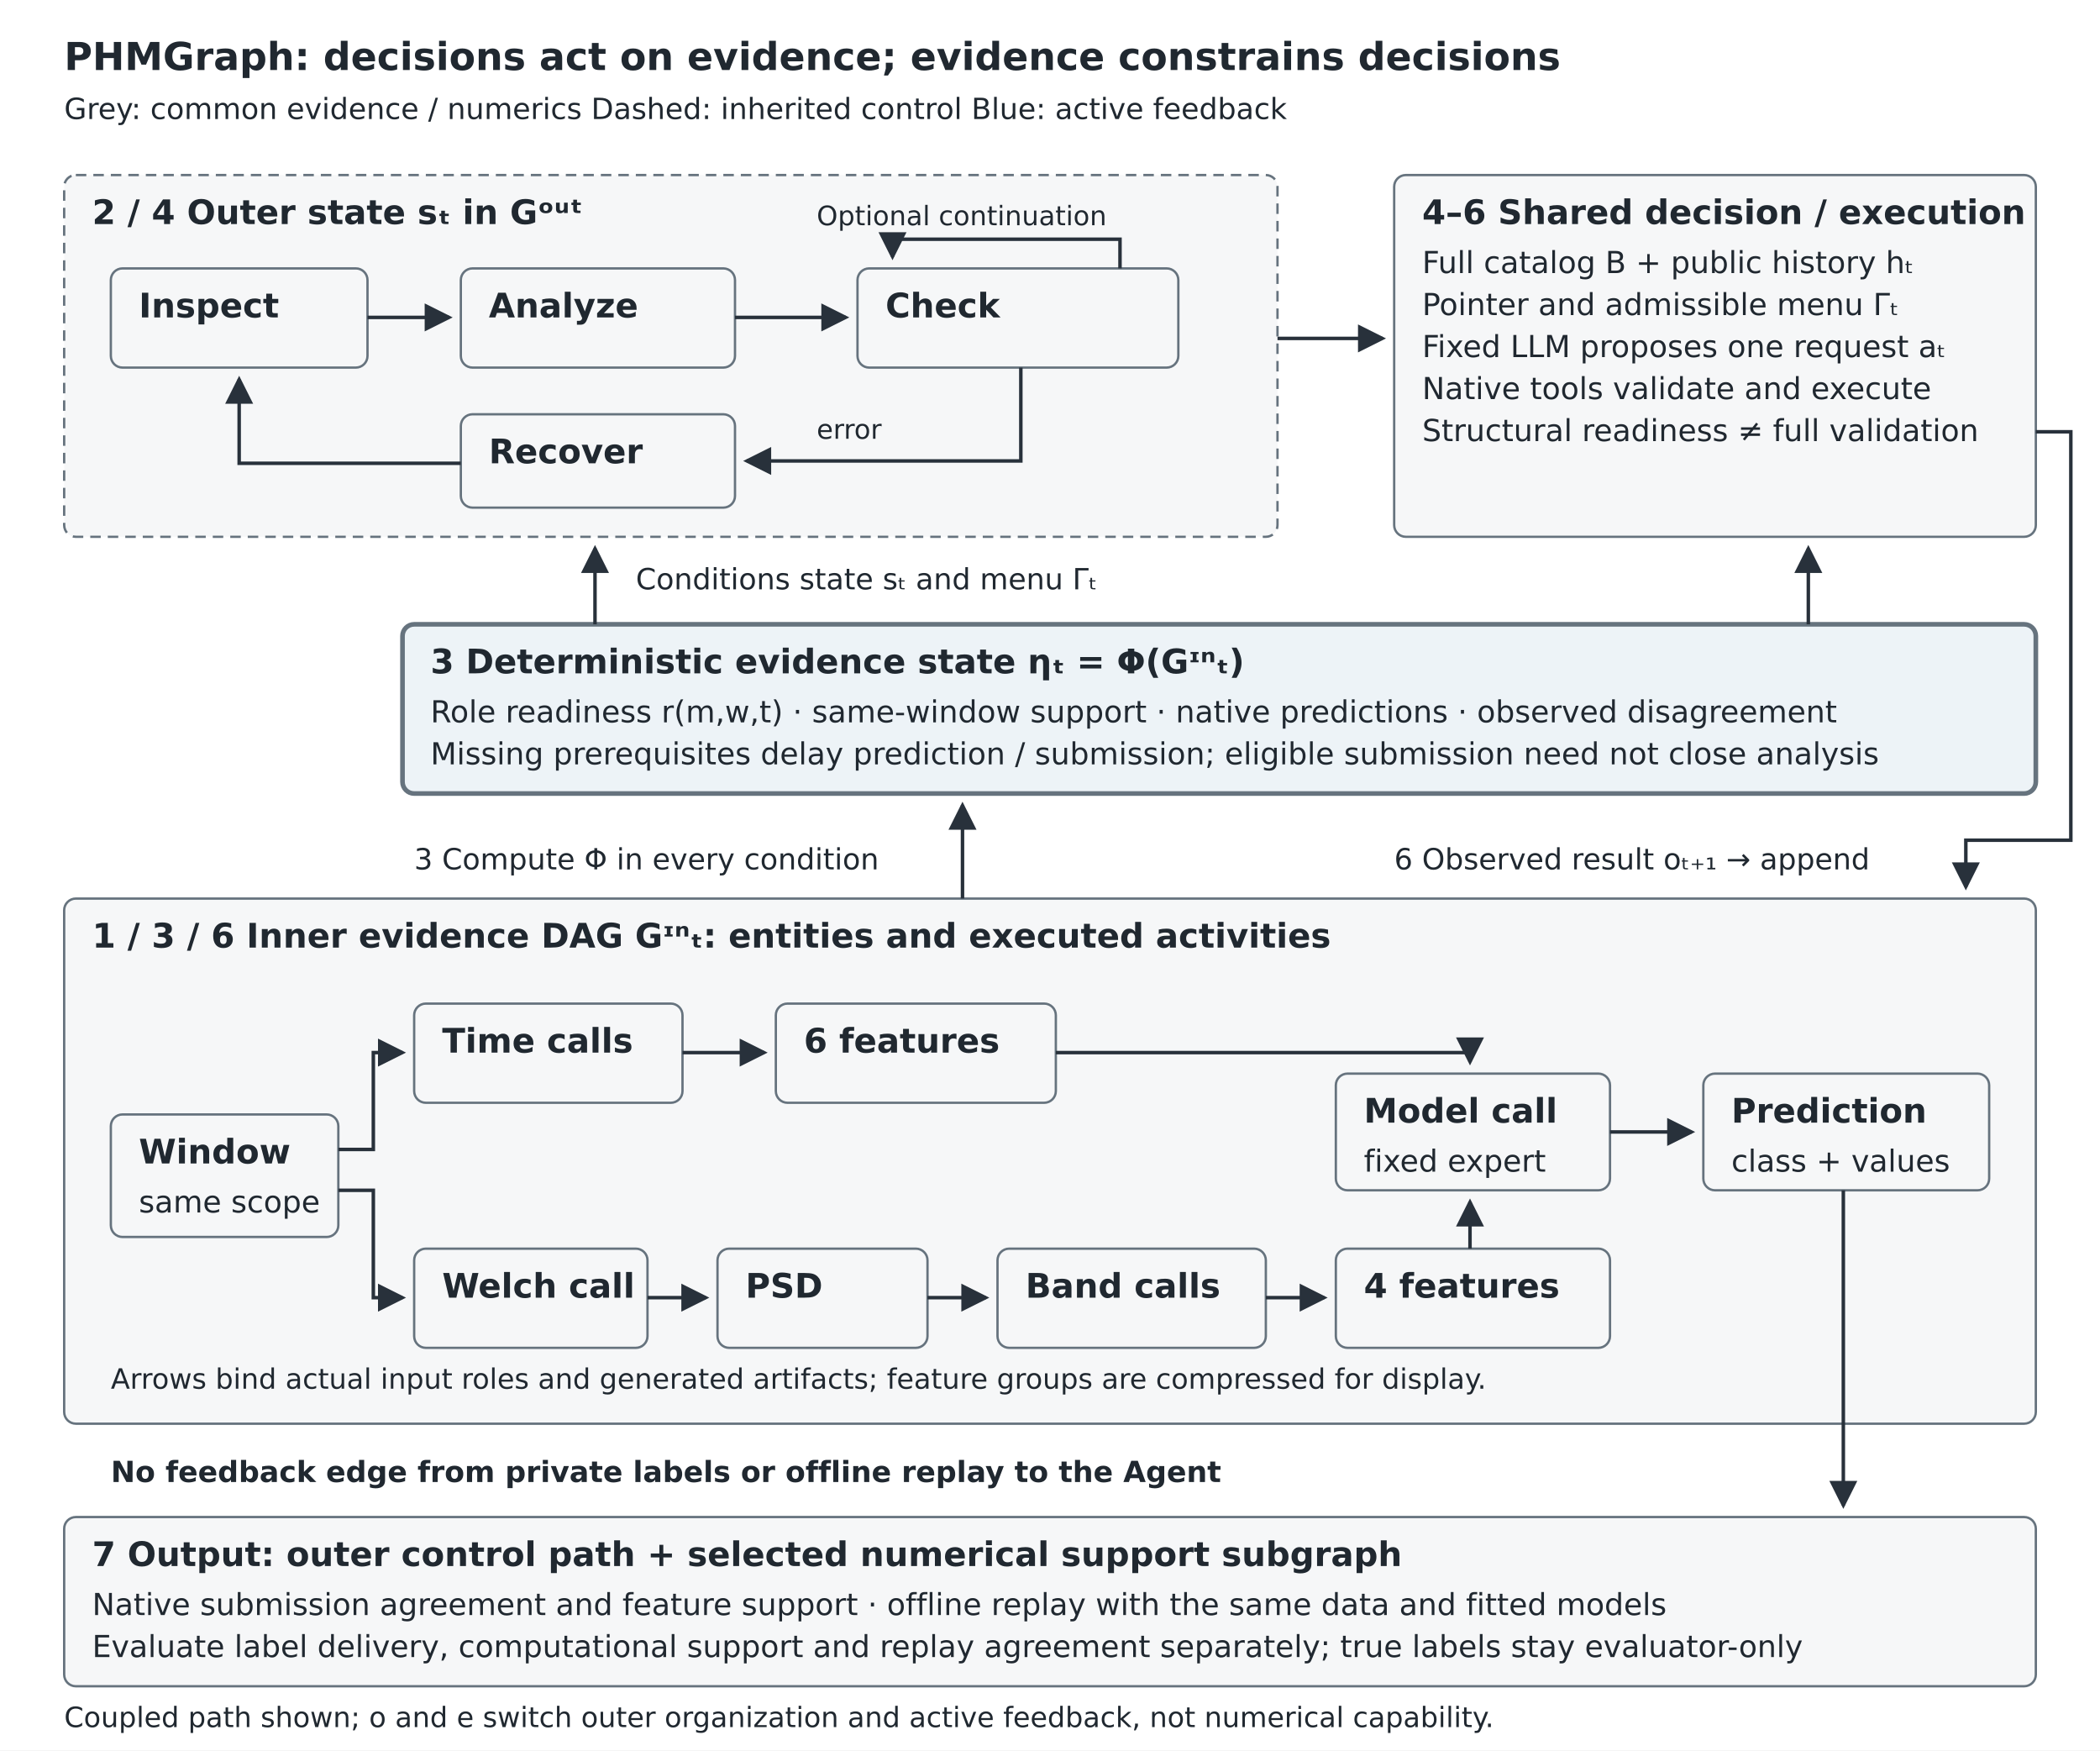
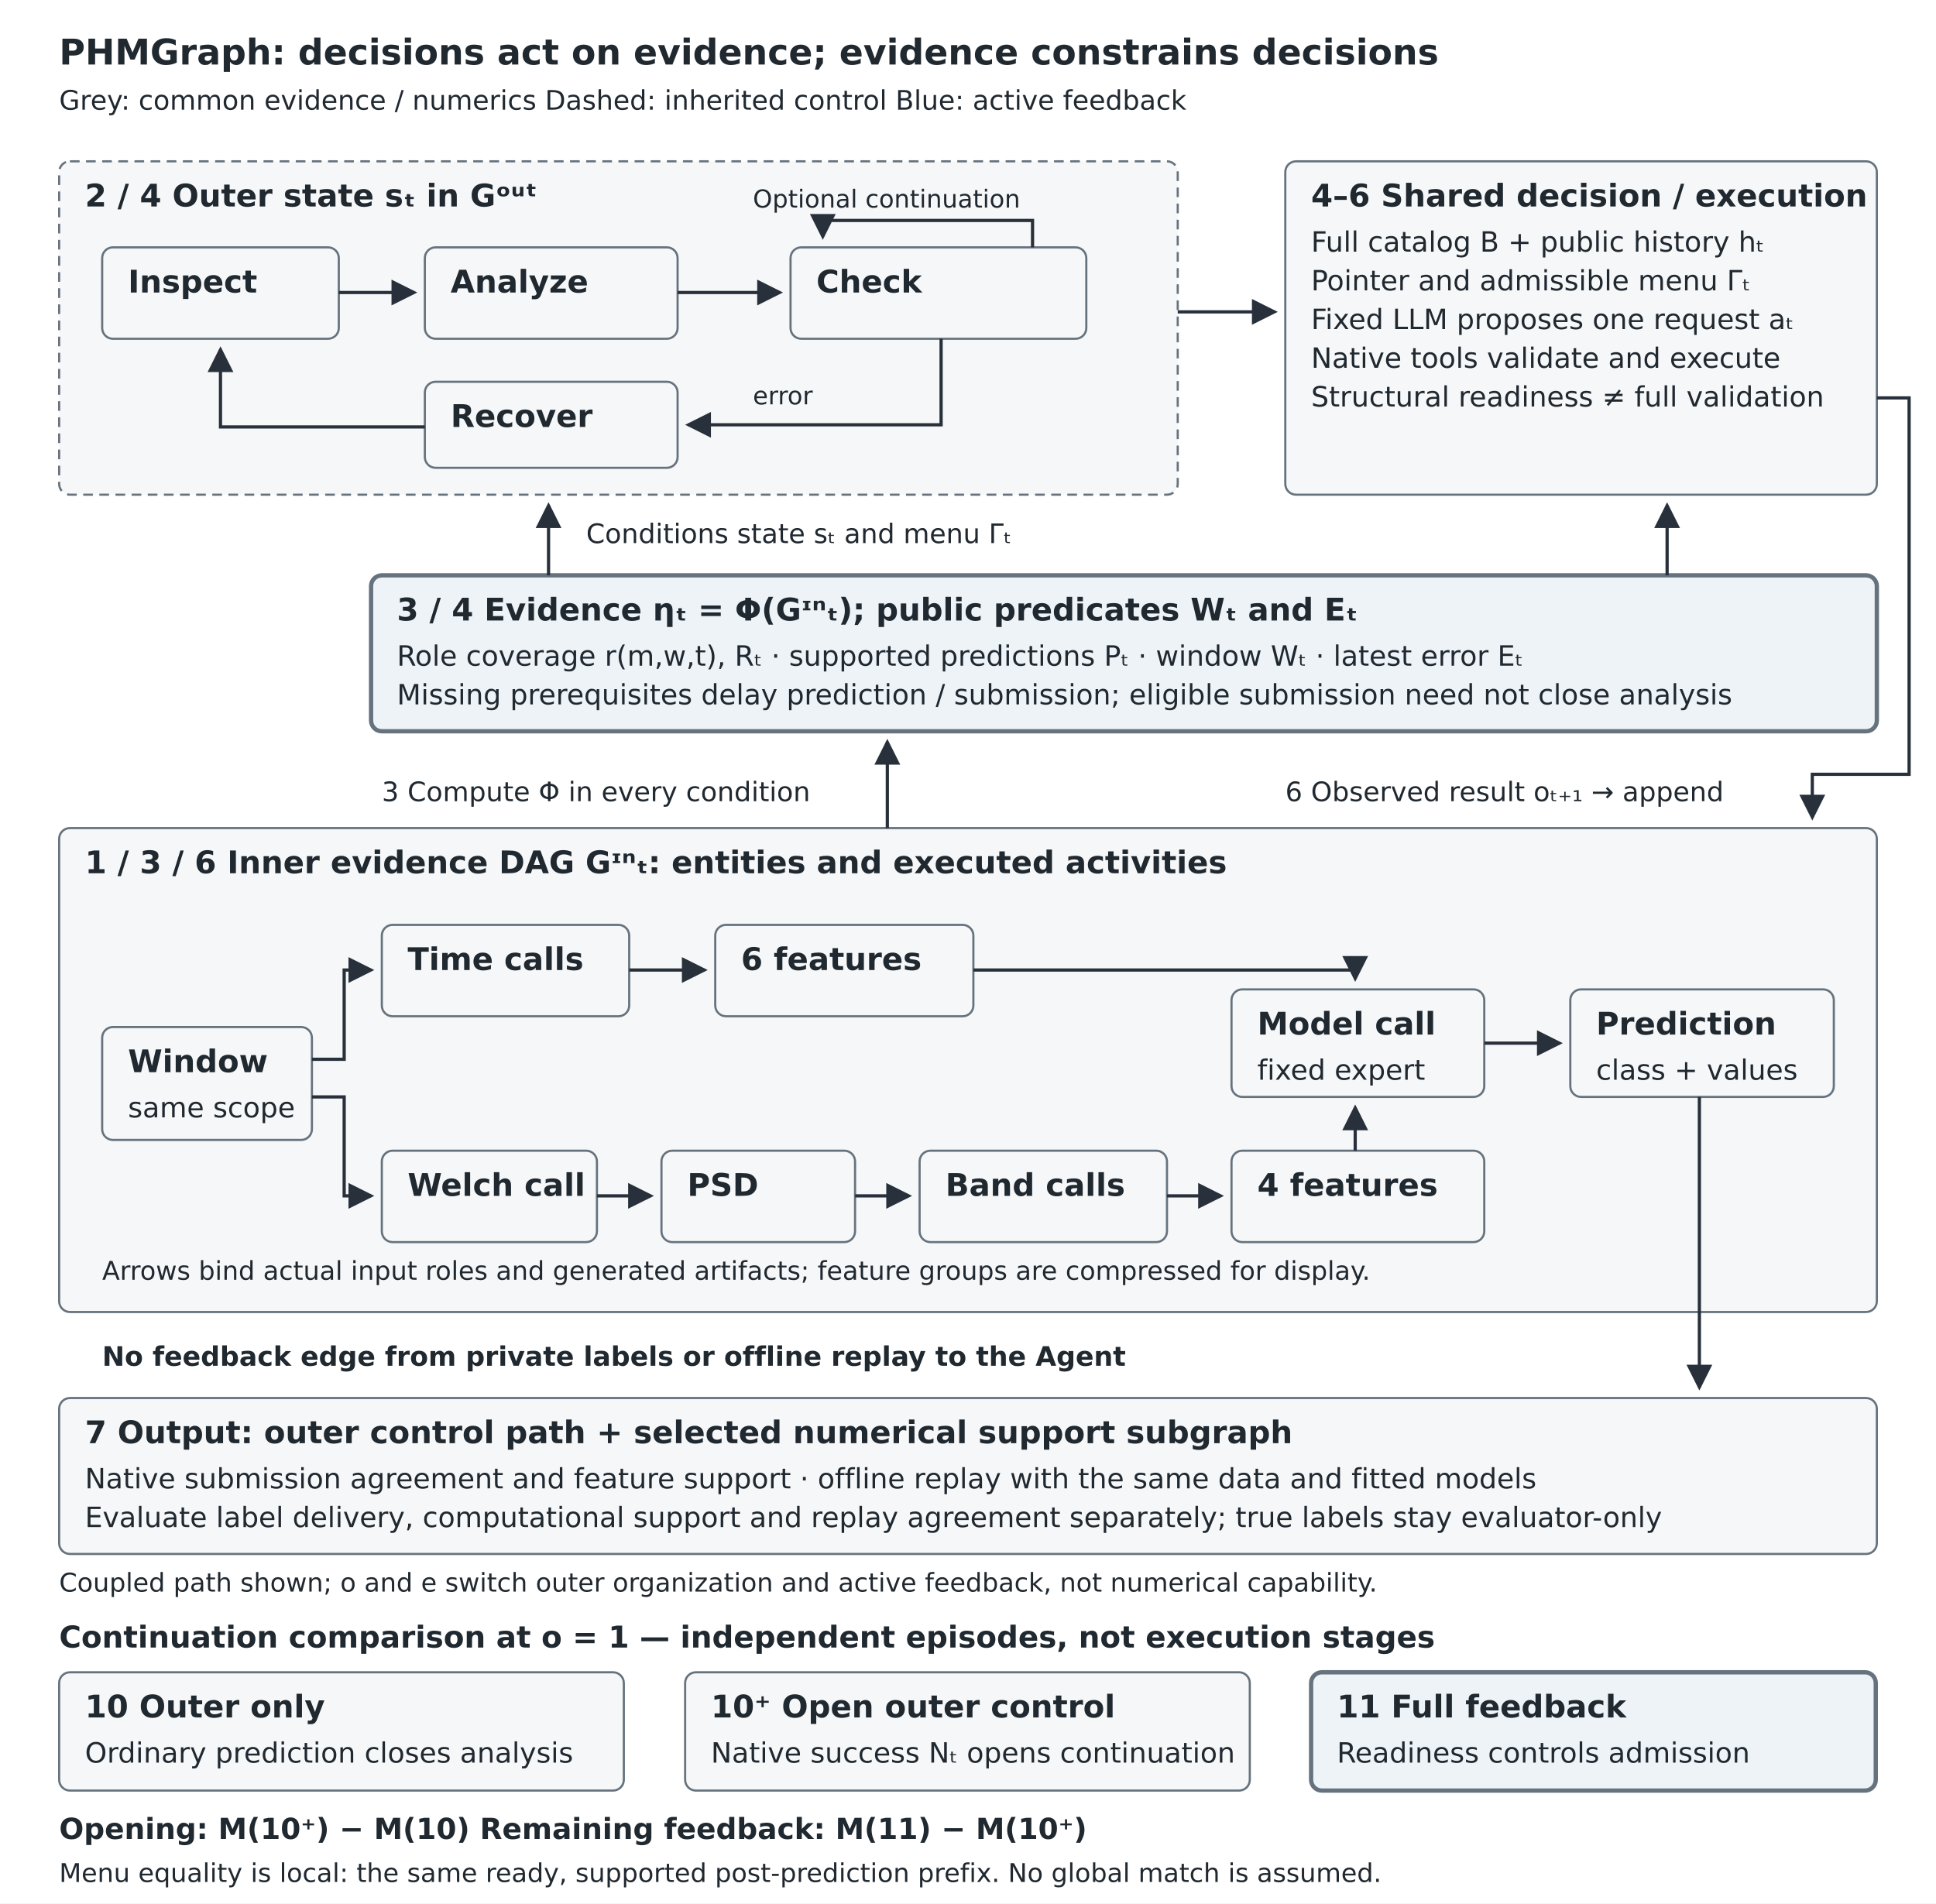
- <svg xmlns="http://www.w3.org/2000/svg" width="180mm" height="150mm" viewBox="0 0 1800 1500">
+ <svg xmlns="http://www.w3.org/2000/svg" width="180mm" height="177mm" viewBox="0 0 1800 1770">
  <defs>
    <marker id="arrow" markerWidth="8" markerHeight="8" refX="7" refY="4" orient="auto">
      <path d="M0 0 L8 4 L0 8 Z" fill="#28313b" />
    </marker>
  </defs>
-   <rect width="1800" height="1500" fill="white" />
+   <rect width="1800" height="1770" fill="white" />
  <g font-family="DejaVu Sans, Arial, sans-serif" fill="#202830">
    <text x="55" y="60" font-size="33" font-weight="bold" text-anchor="start">PHMGraph: decisions act on evidence; evidence constrains decisions</text>
    <text x="55" y="102" font-size="25" font-weight="normal" text-anchor="start">Grey: common evidence / numerics    Dashed: inherited control    Blue: active feedback</text>
    <g id="outer-graph">
      <rect x="55" y="150" width="1040" height="310" rx="10" fill="#f6f7f8" stroke="#66737e" stroke-width="2" stroke-dasharray="9 6" />
      <text x="79" y="192" font-size="29" font-weight="bold" text-anchor="start">2 / 4  Outer state sₜ in Gᵒᵘᵗ</text>
    </g>
    <g id="phase-inspect">
      <rect x="95" y="230" width="220" height="85" rx="10" fill="#f6f7f8" stroke="#66737e" stroke-width="2" />
      <text x="119" y="272" font-size="29" font-weight="bold" text-anchor="start">Inspect</text>
    </g>
    <g id="phase-analyze">
      <rect x="395" y="230" width="235" height="85" rx="10" fill="#f6f7f8" stroke="#66737e" stroke-width="2" />
      <text x="419" y="272" font-size="29" font-weight="bold" text-anchor="start">Analyze</text>
    </g>
    <g id="phase-check">
      <rect x="735" y="230" width="275" height="85" rx="10" fill="#f6f7f8" stroke="#66737e" stroke-width="2" />
      <text x="759" y="272" font-size="29" font-weight="bold" text-anchor="start">Check</text>
    </g>
    <polyline id="read-to-analyze" points="315,272 385,272" fill="none" stroke="#28313b" stroke-width="3" marker-end="url(#arrow)" />
    <polyline id="ready-to-check" points="630,272 725,272" fill="none" stroke="#28313b" stroke-width="3" marker-end="url(#arrow)" />
    <g id="phase-recover">
      <rect x="395" y="355" width="235" height="80" rx="10" fill="#f6f7f8" stroke="#66737e" stroke-width="2" />
      <text x="419" y="397" font-size="29" font-weight="bold" text-anchor="start">Recover</text>
    </g>
    <polyline id="error-to-recovery" points="875,315 875,395 640,395" fill="none" stroke="#28313b" stroke-width="3" marker-end="url(#arrow)" />
    <text x="700" y="376" font-size="23" font-weight="normal" text-anchor="start">error</text>
    <polyline id="recovery-to-inspect" points="395,397 205,397 205,325" fill="none" stroke="#28313b" stroke-width="3" marker-end="url(#arrow)" />
    <polyline id="check-continuation" points="960,230 960,205 765,205 765,220" fill="none" stroke="#28313b" stroke-width="3" marker-end="url(#arrow)" />
    <text x="700" y="193" font-size="23" font-weight="normal" text-anchor="start">Optional continuation</text>
    <g id="decision-interface">
      <rect x="1195" y="150" width="550" height="310" rx="10" fill="#f6f7f8" stroke="#66737e" stroke-width="2" />
      <text x="1219" y="192" font-size="29" font-weight="bold" text-anchor="start">4–6  Shared decision / execution</text>
      <text x="1219" y="234" font-size="26" font-weight="normal" text-anchor="start">Full catalog B + public history hₜ</text>
      <text x="1219" y="270" font-size="26" font-weight="normal" text-anchor="start">Pointer and admissible menu Γₜ</text>
      <text x="1219" y="306" font-size="26" font-weight="normal" text-anchor="start">Fixed LLM proposes one request aₜ</text>
      <text x="1219" y="342" font-size="26" font-weight="normal" text-anchor="start">Native tools validate and execute</text>
      <text x="1219" y="378" font-size="26" font-weight="normal" text-anchor="start">Structural readiness ≠ full validation</text>
    </g>
    <polyline id="phase-to-interface" points="1095,290 1185,290" fill="none" stroke="#28313b" stroke-width="3" marker-end="url(#arrow)" />
    <g id="evidence-feedback">
      <rect x="345" y="535" width="1400" height="145" rx="10" fill="#edf3f7" stroke="#66737e" stroke-width="4" />
-       <text x="369" y="577" font-size="29" font-weight="bold" text-anchor="start">3  Deterministic evidence state ηₜ = Φ(Gᶦⁿₜ)</text>
-       <text x="369" y="619" font-size="26" font-weight="normal" text-anchor="start">Role readiness r(m,w,t) · same-window support · native predictions · observed disagreement</text>
+       <text x="369" y="577" font-size="29" font-weight="bold" text-anchor="start">3 / 4  Evidence ηₜ = Φ(Gᶦⁿₜ); public predicates Wₜ and Eₜ</text>
+       <text x="369" y="619" font-size="26" font-weight="normal" text-anchor="start">Role coverage r(m,w,t), Rₜ · supported predictions Pₜ · window Wₜ · latest error Eₜ</text>
      <text x="369" y="655" font-size="26" font-weight="normal" text-anchor="start">Missing prerequisites delay prediction / submission; eligible submission need not close analysis</text>
    </g>
    <polyline id="evidence-to-phase" points="510,535 510,470" fill="none" stroke="#28313b" stroke-width="3" marker-end="url(#arrow)" />
    <text x="545" y="505" font-size="25" font-weight="normal" text-anchor="start">Conditions state sₜ and menu Γₜ</text>
    <polyline id="evidence-to-menu" points="1550,535 1550,470" fill="none" stroke="#28313b" stroke-width="3" marker-end="url(#arrow)" />
    <polyline id="execution-to-update" points="1745,370 1775,370 1775,720 1685,720 1685,760" fill="none" stroke="#28313b" stroke-width="3" marker-end="url(#arrow)" />
    <text x="1195" y="745" font-size="25" font-weight="normal" text-anchor="start">6  Observed result oₜ₊₁ → append</text>
    <g id="inner-graph">
      <rect x="55" y="770" width="1690" height="450" rx="10" fill="#f6f7f8" stroke="#66737e" stroke-width="2" />
      <text x="79" y="812" font-size="29" font-weight="bold" text-anchor="start">1 / 3 / 6  Inner evidence DAG Gᶦⁿₜ: entities and executed activities</text>
    </g>
    <g id="raw-window">
      <rect x="95" y="955" width="195" height="105" rx="10" fill="#f6f7f8" stroke="#66737e" stroke-width="2" />
      <text x="119" y="997" font-size="29" font-weight="bold" text-anchor="start">Window</text>
      <text x="119" y="1039" font-size="26" font-weight="normal" text-anchor="start">same scope</text>
    </g>
    <g id="time-call">
      <rect x="355" y="860" width="230" height="85" rx="10" fill="#f6f7f8" stroke="#66737e" stroke-width="2" />
      <text x="379" y="902" font-size="29" font-weight="bold" text-anchor="start">Time calls</text>
    </g>
    <g id="time-features">
      <rect x="665" y="860" width="240" height="85" rx="10" fill="#f6f7f8" stroke="#66737e" stroke-width="2" />
      <text x="689" y="902" font-size="29" font-weight="bold" text-anchor="start">6 features</text>
    </g>
    <g id="psd-call">
      <rect x="355" y="1070" width="200" height="85" rx="10" fill="#f6f7f8" stroke="#66737e" stroke-width="2" />
      <text x="379" y="1112" font-size="29" font-weight="bold" text-anchor="start">Welch call</text>
    </g>
    <g id="psd-entity">
      <rect x="615" y="1070" width="180" height="85" rx="10" fill="#f6f7f8" stroke="#66737e" stroke-width="2" />
      <text x="639" y="1112" font-size="29" font-weight="bold" text-anchor="start">PSD</text>
    </g>
    <g id="band-call">
      <rect x="855" y="1070" width="230" height="85" rx="10" fill="#f6f7f8" stroke="#66737e" stroke-width="2" />
      <text x="879" y="1112" font-size="29" font-weight="bold" text-anchor="start">Band calls</text>
    </g>
    <g id="band-features">
      <rect x="1145" y="1070" width="235" height="85" rx="10" fill="#f6f7f8" stroke="#66737e" stroke-width="2" />
      <text x="1169" y="1112" font-size="29" font-weight="bold" text-anchor="start">4 features</text>
    </g>
    <g id="model-call">
      <rect x="1145" y="920" width="235" height="100" rx="10" fill="#f6f7f8" stroke="#66737e" stroke-width="2" />
      <text x="1169" y="962" font-size="29" font-weight="bold" text-anchor="start">Model call</text>
      <text x="1169" y="1004" font-size="26" font-weight="normal" text-anchor="start">fixed expert</text>
    </g>
    <g id="prediction">
      <rect x="1460" y="920" width="245" height="100" rx="10" fill="#f6f7f8" stroke="#66737e" stroke-width="2" />
      <text x="1484" y="962" font-size="29" font-weight="bold" text-anchor="start">Prediction</text>
      <text x="1484" y="1004" font-size="26" font-weight="normal" text-anchor="start">class + values</text>
    </g>
    <polyline id="window-time-use" points="290,985 320,985 320,902 345,902" fill="none" stroke="#28313b" stroke-width="3" marker-end="url(#arrow)" />
    <polyline id="time-generation" points="585,902 655,902" fill="none" stroke="#28313b" stroke-width="3" marker-end="url(#arrow)" />
    <polyline id="time-model-roles" points="905,902 1260,902 1260,910" fill="none" stroke="#28313b" stroke-width="3" marker-end="url(#arrow)" />
    <polyline id="window-psd-use" points="290,1020 320,1020 320,1112 345,1112" fill="none" stroke="#28313b" stroke-width="3" marker-end="url(#arrow)" />
    <polyline id="psd-generation" points="555,1112 605,1112" fill="none" stroke="#28313b" stroke-width="3" marker-end="url(#arrow)" />
    <polyline id="psd-band-use" points="795,1112 845,1112" fill="none" stroke="#28313b" stroke-width="3" marker-end="url(#arrow)" />
    <polyline id="band-generation" points="1085,1112 1135,1112" fill="none" stroke="#28313b" stroke-width="3" marker-end="url(#arrow)" />
    <polyline id="band-model-roles" points="1260,1070 1260,1030" fill="none" stroke="#28313b" stroke-width="3" marker-end="url(#arrow)" />
    <polyline id="prediction-generation" points="1380,970 1450,970" fill="none" stroke="#28313b" stroke-width="3" marker-end="url(#arrow)" />
    <text x="95" y="1190" font-size="24" font-weight="normal" text-anchor="start">Arrows bind actual input roles and generated artifacts; feature groups are compressed for display.</text>
    <polyline id="inner-to-frontier" points="825,770 825,690" fill="none" stroke="#28313b" stroke-width="3" marker-end="url(#arrow)" />
    <text x="355" y="745" font-size="25" font-weight="normal" text-anchor="start">3  Compute Φ in every condition</text>
    <g id="explanation-output">
      <rect x="55" y="1300" width="1690" height="145" rx="10" fill="#f6f7f8" stroke="#66737e" stroke-width="2" />
      <text x="79" y="1342" font-size="29" font-weight="bold" text-anchor="start">7  Output: outer control path + selected numerical support subgraph</text>
      <text x="79" y="1384" font-size="26" font-weight="normal" text-anchor="start">Native submission agreement and feature support · offline replay with the same data and fitted models</text>
      <text x="79" y="1420" font-size="26" font-weight="normal" text-anchor="start">Evaluate label delivery, computational support and replay agreement separately; true labels stay evaluator-only</text>
    </g>
    <polyline id="prediction-to-selected-support" points="1580,1020 1580,1290" fill="none" stroke="#28313b" stroke-width="3" marker-end="url(#arrow)" />
    <text x="95" y="1270" font-size="25" font-weight="bold" text-anchor="start">No feedback edge from private labels or offline replay to the Agent</text>
    <text x="55" y="1480" font-size="24" font-weight="normal" text-anchor="start">Coupled path shown; o and e switch outer organization and active feedback, not numerical capability.</text>
+     <text x="55" y="1532" font-size="28" font-weight="bold" text-anchor="start">Continuation comparison at o = 1 — independent episodes, not execution stages</text>
+     <g id="control-10">
+       <rect x="55" y="1555" width="525" height="110" rx="10" fill="#f6f7f8" stroke="#66737e" stroke-width="2" />
+       <text x="79" y="1597" font-size="29" font-weight="bold" text-anchor="start">10  Outer only</text>
+       <text x="79" y="1639" font-size="26" font-weight="normal" text-anchor="start">Ordinary prediction closes analysis</text>
+     </g>
+     <g id="control-open10">
+       <rect x="637" y="1555" width="525" height="110" rx="10" fill="#f6f7f8" stroke="#66737e" stroke-width="2" />
+       <text x="661" y="1597" font-size="29" font-weight="bold" text-anchor="start">10⁺  Open outer control</text>
+       <text x="661" y="1639" font-size="26" font-weight="normal" text-anchor="start">Native success Nₜ opens continuation</text>
+     </g>
+     <g id="control-11">
+       <rect x="1219" y="1555" width="525" height="110" rx="10" fill="#edf3f7" stroke="#66737e" stroke-width="4" />
+       <text x="1243" y="1597" font-size="29" font-weight="bold" text-anchor="start">11  Full feedback</text>
+       <text x="1243" y="1639" font-size="26" font-weight="normal" text-anchor="start">Readiness controls admission</text>
+     </g>
+     <text x="55" y="1710" font-size="27" font-weight="bold" text-anchor="start">Opening: M(10⁺) − M(10)          Remaining feedback: M(11) − M(10⁺)</text>
+     <text x="55" y="1750" font-size="24" font-weight="normal" text-anchor="start">Menu equality is local: the same ready, supported post-prediction prefix. No global match is assumed.</text>
  </g>
</svg>
